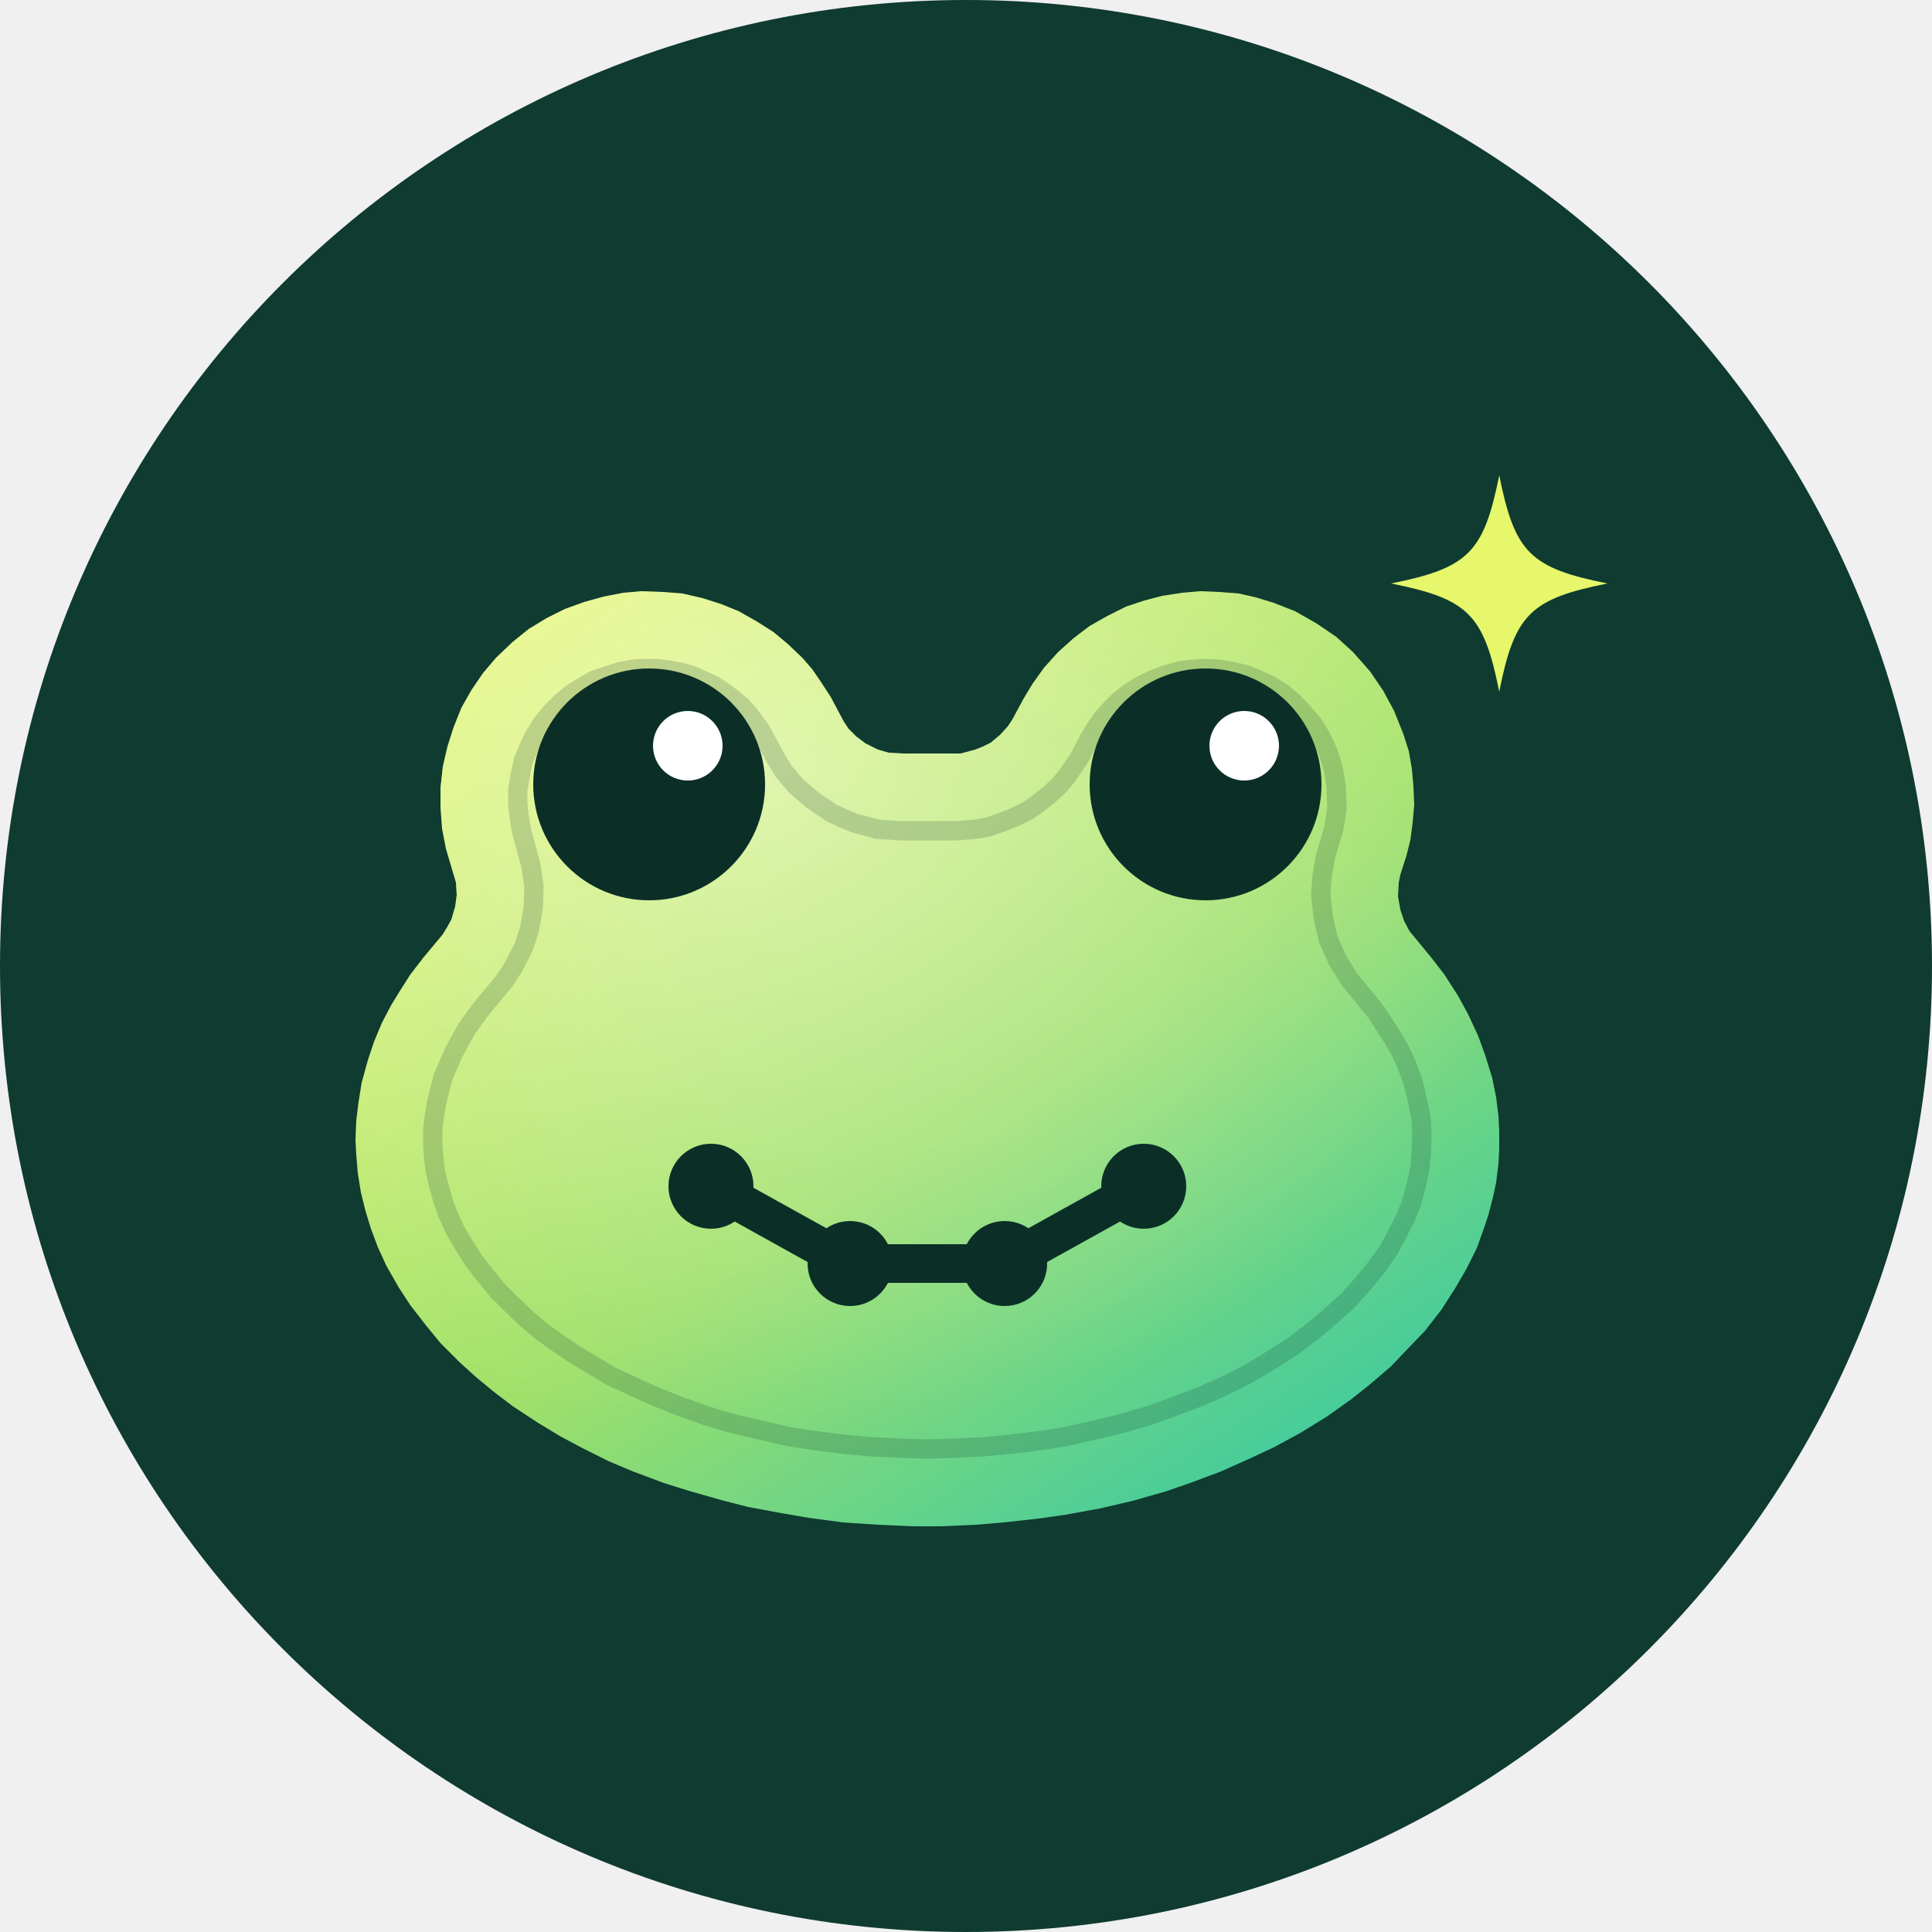
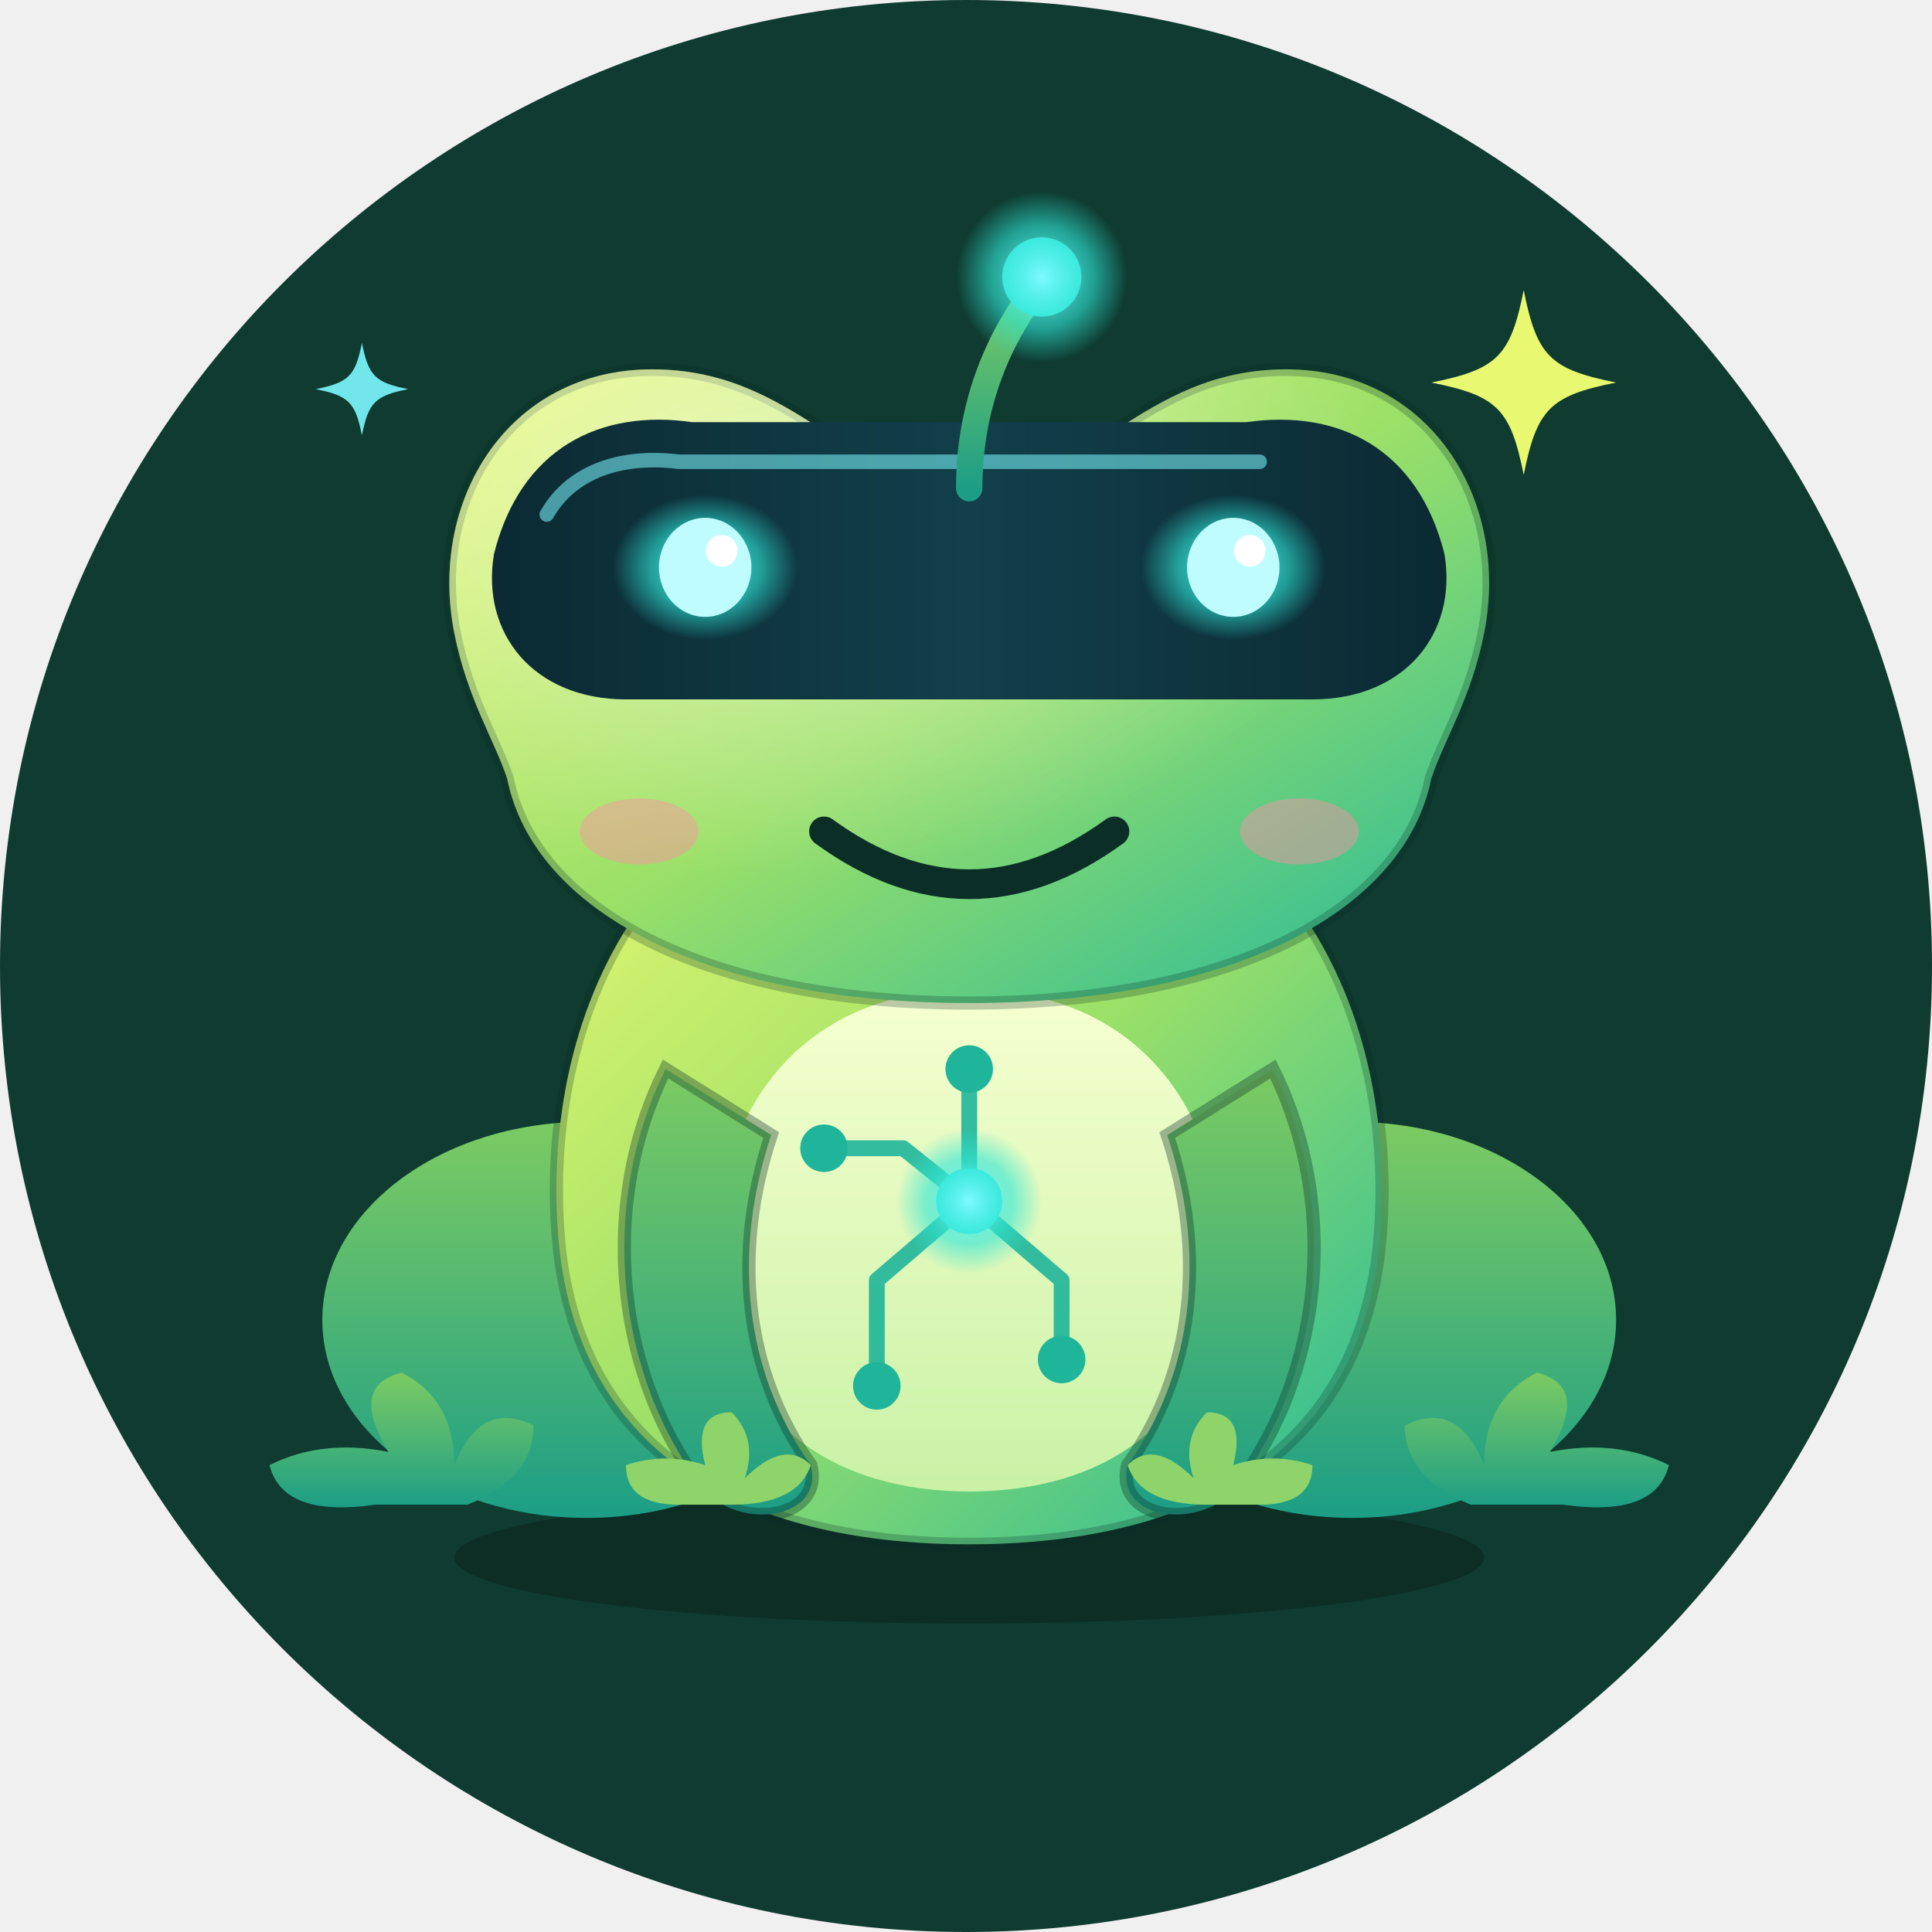
- <svg xmlns="http://www.w3.org/2000/svg" viewBox="0 0 200 200">
+ <svg xmlns="http://www.w3.org/2000/svg" viewBox="0 0 240 240">
  <defs>
-     <linearGradient id="hg" x1="0.1" y1="0" x2="0.9" y2="1">
-       <stop offset="0" stop-color="#E6F76B" />
-       <stop offset=".55" stop-color="#9FE06A" />
-       <stop offset="1" stop-color="#2FC7A8" />
+     <linearGradient id="skin" x1="0" y1="0" x2="1" y2="1">
+       <stop offset="0" stop-color="#E8F870" />
+       <stop offset=".5" stop-color="#9BE068" />
+       <stop offset="1" stop-color="#22B89C" />
    </linearGradient>
-     <radialGradient id="shine" cx=".35" cy=".2" r=".7">
-       <stop offset="0" stop-color="#fff" stop-opacity=".45" />
+     <linearGradient id="skinD" x1="0" y1="0" x2="0" y2="1">
+       <stop offset="0" stop-color="#7CCB62" />
+       <stop offset="1" stop-color="#1C9E86" />
+     </linearGradient>
+     <linearGradient id="belly" x1="0" y1="0" x2="0" y2="1">
+       <stop offset="0" stop-color="#F6FFD0" />
+       <stop offset="1" stop-color="#C9F2A6" />
+     </linearGradient>
+     <linearGradient id="visor" x1="0" y1="0" x2="1" y2="0">
+       <stop offset="0" stop-color="#0B2A33" />
+       <stop offset=".5" stop-color="#123F4A" />
+       <stop offset="1" stop-color="#0B2A33" />
+     </linearGradient>
+     <radialGradient id="glow" cx=".5" cy=".5" r=".5">
+       <stop offset="0" stop-color="#7DF9FF" />
+       <stop offset=".6" stop-color="#2EE6D6" stop-opacity=".6" />
+       <stop offset="1" stop-color="#2EE6D6" stop-opacity="0" />
+     </radialGradient>
+     <radialGradient id="shine" cx=".3" cy=".2" r=".6">
+       <stop offset="0" stop-color="#fff" stop-opacity=".55" />
      <stop offset="1" stop-color="#fff" stop-opacity="0" />
    </radialGradient>
  </defs>
-   <circle cx="100" cy="100" r="100" fill="#0F3B30" />
-   <g transform="translate(16 22) scale(.8)">
-     <path d="M37.7 82.3 39 86.7 39.1 88.3 38.9 89.8 38.4 91.5 37.9 92.4 37.3 93.4 34.8 96.4 33.1 98.6 31.7 100.8 30.6 102.6 29.4 104.9 28.4 107.3 27.6 109.7 26.8 112.6 26.4 115.1 26.1 117.5 26 120 26.1 121.9 26.3 124.3 26.7 126.8 27.3 129.2 28 131.5 28.9 133.9 30 136.3 31.6 139.1 33.1 141.4 35.2 144.1 37 146.3 39.5 148.8 41.6 150.7 43.9 152.6 46.4 154.5 49.6 156.6 52.4 158.3 55.2 159.8 58.8 161.6 61.9 162.9 65.9 164.4 69.1 165.4 73.3 166.6 76.8 167.5 81.1 168.3 84.6 168.9 89.1 169.5 93.6 169.8 98.1 170 101.8 170 106.3 169.8 109.9 169.5 114.4 169 117.9 168.5 122.3 167.7 126.6 166.7 130.8 165.5 134 164.4 138 162.9 141.8 161.2 144.8 159.8 148.3 157.9 151.7 155.8 154.8 153.6 157.2 151.7 160 149.3 162 147.2 164.4 144.7 166.5 142 168.3 139.2 169.7 136.8 171.1 134 172 131.5 172.6 129.7 173.2 127.4 173.6 125.5 173.9 123.1 174 121.2 174 118.8 173.9 116.9 173.6 114.5 173.1 112 172.2 109.1 171.3 106.6 170 103.8 168.7 101.4 166.9 98.6 165.2 96.4 162.4 93 161.7 91.7 161.2 90.2 160.9 88.5 161 86.7 161.2 85.7 162 83.2 162.5 81.2 162.8 78.9 163 76.6 162.9 74.3 162.7 72 162.3 69.7 161.6 67.5 160.4 64.5 159 61.9 157.3 59.4 155.1 56.9 152.9 54.9 150.4 53.2 147.6 51.6 144.8 50.5 142.5 49.8 140.3 49.3 137.7 49.1 135.3 49 133 49.2 130.4 49.6 128.1 50.2 125.7 51 123.3 52.2 121 53.5 118.9 55.1 116.9 56.9 115.1 58.9 113.6 61 112.4 63 111 65.6 110.4 66.5 109.4 67.6 108.2 68.6 107.2 69.1 106.2 69.5 104.3 70 96.8 70 95 69.9 93.6 69.5 92 68.7 90.8 67.8 89.8 66.8 89.2 65.9 87.5 62.7 86.2 60.7 85.1 59.1 83.8 57.6 81.9 55.8 80.1 54.3 77.9 52.9 75.6 51.6 73.4 50.7 70.9 49.9 68.3 49.3 65.7 49.1 63 49 60.7 49.2 58.1 49.7 55.6 50.4 53.1 51.3 50.7 52.5 48.4 53.9 46.3 55.6 44.2 57.6 42.5 59.6 41 61.8 39.7 64.1 38.7 66.6 37.9 69.1 37.3 71.7 37 74.4 37 77 37.2 79.7Z" fill="url(#hg)" />
-     <path d="M37.7 82.3 39 86.7 39.1 88.3 38.9 89.8 38.4 91.5 37.9 92.4 37.3 93.4 34.8 96.4 33.1 98.6 31.7 100.8 30.6 102.6 29.4 104.9 28.4 107.3 27.6 109.7 26.8 112.6 26.4 115.1 26.1 117.5 26 120 26.1 121.9 26.3 124.3 26.7 126.8 27.3 129.2 28 131.5 28.9 133.9 30 136.3 31.6 139.1 33.1 141.4 35.2 144.1 37 146.3 39.5 148.8 41.6 150.7 43.9 152.6 46.4 154.5 49.6 156.6 52.4 158.3 55.2 159.8 58.8 161.6 61.9 162.9 65.9 164.4 69.1 165.4 73.3 166.6 76.8 167.5 81.1 168.3 84.6 168.9 89.1 169.5 93.6 169.8 98.1 170 101.8 170 106.3 169.8 109.9 169.5 114.4 169 117.9 168.5 122.3 167.7 126.6 166.7 130.8 165.5 134 164.4 138 162.9 141.8 161.2 144.8 159.8 148.3 157.9 151.7 155.8 154.8 153.6 157.2 151.7 160 149.3 162 147.2 164.4 144.7 166.5 142 168.3 139.2 169.7 136.8 171.1 134 172 131.5 172.6 129.7 173.2 127.4 173.6 125.5 173.9 123.1 174 121.2 174 118.8 173.9 116.9 173.6 114.5 173.1 112 172.2 109.1 171.3 106.6 170 103.8 168.7 101.4 166.9 98.6 165.2 96.4 162.4 93 161.7 91.7 161.2 90.2 160.9 88.5 161 86.7 161.2 85.7 162 83.2 162.5 81.2 162.8 78.9 163 76.6 162.9 74.3 162.7 72 162.3 69.7 161.6 67.5 160.4 64.5 159 61.9 157.3 59.4 155.1 56.9 152.9 54.9 150.4 53.2 147.6 51.6 144.8 50.5 142.5 49.8 140.3 49.3 137.7 49.1 135.3 49 133 49.2 130.4 49.6 128.1 50.2 125.7 51 123.3 52.2 121 53.5 118.9 55.1 116.9 56.9 115.1 58.9 113.6 61 112.4 63 111 65.6 110.4 66.5 109.4 67.6 108.2 68.6 107.2 69.1 106.2 69.5 104.3 70 96.8 70 95 69.9 93.6 69.5 92 68.7 90.8 67.8 89.8 66.8 89.2 65.9 87.5 62.7 86.2 60.7 85.1 59.1 83.8 57.6 81.9 55.8 80.1 54.3 77.9 52.9 75.6 51.6 73.4 50.7 70.9 49.9 68.3 49.3 65.7 49.1 63 49 60.7 49.2 58.1 49.7 55.6 50.4 53.1 51.3 50.7 52.5 48.4 53.9 46.3 55.6 44.2 57.6 42.5 59.6 41 61.8 39.7 64.1 38.7 66.6 37.9 69.1 37.3 71.7 37 74.4 37 77 37.2 79.7Z" fill="url(#shine)" />
-     <path d="M47.5 80.1 48.7 84.5 49.1 87.3 49 90 48.5 92.8 47.7 95.2 46.4 97.7 45.3 99.4 42.3 103 40.4 105.6 38.7 108.7 37.4 111.7 36.9 113.5 36.5 115.2 36.2 116.9 36 118.7 36 120.4 36.1 122.1 36.3 123.9 36.7 125.6 37.3 127.8 37.9 129.5 38.9 131.7 39.9 133.4 41.3 135.6 42.6 137.3 44.4 139.5 46 141.1 48.2 143.2 50.1 144.8 52.2 146.3 54.4 147.8 59.1 150.6 64.3 153 67.8 154.4 71.4 155.7 75.1 156.8 78.2 157.5 82.1 158.4 85.3 158.9 89.3 159.4 92.6 159.7 96.7 159.9 100 160 103.3 159.9 107.4 159.7 110.6 159.4 114.7 158.9 117.9 158.4 121.8 157.5 124.8 156.8 128.6 155.7 132.2 154.4 135.6 153.1 138.3 151.9 141.5 150.3 144.5 148.5 147.3 146.7 149.8 144.8 152.2 142.8 154.4 140.8 156.3 138.7 158.1 136.5 159.6 134.4 160.8 132.2 161.9 130 162.6 128.3 163.2 126.1 163.7 123.9 163.9 121.8 164 119.6 163.9 117.4 163.5 115.3 163.1 113.5 162.6 111.8 161.9 110 161.1 108.3 160.1 106.6 158.1 103.5 154.6 99.2 153.1 96.8 151.9 94.1 151.5 92.5 151.2 91 150.9 88.2 151.1 85.7 151.5 83.4 152.6 79.7 153 77.1 152.9 74.4 152.7 72.9 152.4 71.5 151.8 69.7 150.9 67.8 149.9 66.2 148.7 64.8 147.4 63.4 146 62.2 144.4 61.2 142.7 60.4 141.2 59.8 139.5 59.4 137.9 59.1 136 59 134.4 59.1 132.7 59.3 130.9 59.8 129.3 60.4 127.6 61.2 126.2 62.1 124.9 63.1 123.7 64.3 122.7 65.4 121.8 66.7 121 68 119.6 70.7 118 73 117 74.2 115.8 75.3 114.3 76.5 113 77.4 111.4 78.2 109.6 78.9 107.9 79.5 106.3 79.8 103.7 80 96.5 80 93.5 79.8 90.6 79 89.1 78.4 87.6 77.7 85.1 76 83 74.2 81.4 72.3 80.3 70.5 78.5 67.1 76.9 64.9 75.9 63.8 74.8 62.9 73.6 62 72.4 61.2 71.1 60.6 69.5 59.9 68.1 59.5 66.5 59.2 64.9 59 63.4 59 61.9 59.1 60.3 59.4 58.7 59.9 56.9 60.5 55.5 61.3 53.9 62.3 52.6 63.4 51.3 64.7 50.1 66.2 49.1 67.8 48.4 69.3 47.7 71 47.3 72.9 47 74.7 47 76.6 47.2 78.3Z" fill="none" stroke="#0B2F27" stroke-opacity=".18" stroke-width="2.5" />
-     <circle cx="64" cy="74" r="15" fill="#0B2F27" />
-     <circle cx="136" cy="74" r="15" fill="#0B2F27" />
-     <circle cx="69" cy="69" r="4.5" fill="#fff" />
-     <circle cx="141" cy="69" r="4.5" fill="#fff" />
-     <path d="M72 126 L90 136 L110 136 L128 126" fill="none" stroke="#0B2F27" stroke-width="5" stroke-linecap="round" stroke-linejoin="round" />
-     <circle cx="72" cy="126" r="5.5" fill="#0B2F27" />
-     <circle cx="90" cy="136" r="5.5" fill="#0B2F27" />
-     <circle cx="110" cy="136" r="5.5" fill="#0B2F27" />
-     <circle cx="128" cy="126" r="5.5" fill="#0B2F27" />
-     <path d="M174 34 C176 44 178 46 188 48 C178 50 176 52 174 62 C172 52 170 50 160 48 C170 46 172 44 174 34Z" fill="#E6F76B" />
+   <circle cx="120" cy="120" r="120" fill="#0F3B30" />
+   <g transform="translate(22 18) scale(.82)">
+     <ellipse cx="120" cy="214" rx="78" ry="10" fill="#000" opacity=".22" />
+     <ellipse cx="62" cy="178" rx="40" ry="30" fill="url(#skinD)" />
+     <ellipse cx="178" cy="178" rx="40" ry="30" fill="url(#skinD)" />
+     <path d="M30 206 q-14 2 -16 -6 q8 -4 18 -2 q-6 -10 2 -12 q8 4 8 14 q4 -10 12 -6 q0 8 -10 12z" fill="url(#skinD)" />
+     <path d="M210 206 q14 2 16 -6 q-8 -4 -18 -2 q6 -10 -2 -12 q-8 4 -8 14 q-4 -10 -12 -6 q0 8 10 12z" fill="url(#skinD)" />
+     <path d="M120 92 C168 92 186 132 182 168 C178 200 152 212 120 212 C88 212 62 200 58 168 C54 132 72 92 120 92Z" fill="url(#skin)" stroke="#0B2F27" stroke-opacity=".25" stroke-width="2" />
+     <path d="M120 128 C148 128 160 150 158 172 C156 194 140 204 120 204 C100 204 84 194 82 172 C80 150 92 128 120 128Z" fill="url(#belly)" />
+     <g fill="none" stroke="#1FB59A" stroke-width="2.4" stroke-linecap="round" stroke-linejoin="round" opacity=".9">
+       <path d="M120 140 V160 L106 172 V188" />
+       <path d="M120 160 L134 172 V184" />
+       <path d="M98 152 H110 L120 160" />
+     </g>
+     <g fill="#1FB59A">
+       <circle cx="120" cy="140" r="3.6" />
+       <circle cx="106" cy="188" r="3.6" />
+       <circle cx="134" cy="184" r="3.6" />
+       <circle cx="98" cy="152" r="3.6" />
+     </g>
+     <circle cx="120" cy="160" r="5" fill="#2EE6D6" />
+     <circle cx="120" cy="160" r="11" fill="url(#glow)" />
+     <path d="M74 140 C64 160 66 186 80 204 C86 210 98 208 96 200 C86 186 84 168 90 150Z" fill="url(#skinD)" stroke="#0B2F27" stroke-opacity=".35" stroke-width="2" />
+     <path d="M166 140 C176 160 174 186 160 204 C154 210 142 208 144 200 C154 186 156 168 150 150Z" fill="url(#skinD)" stroke="#0B2F27" stroke-opacity=".35" stroke-width="2" />
+     <path d="M76 206 q-8 0 -8 -6 q6 -2 12 0 q-2 -8 4 -8 q4 4 2 10 q6 -6 10 -2 q-2 6 -12 6z" fill="#8FD46A" />
+     <path d="M164 206 q8 0 8 -6 q-6 -2 -12 0 q2 -8 -4 -8 q-4 4 -2 10 q-6 -6 -10 -2 q2 6 12 6z" fill="#8FD46A" />
+     <path d="M120 52 C138 52 146 34 168 34 C190 34 202 54 198 74 C196 84 192 90 190 96 C186 116 160 130 120 130 C80 130 54 116 50 96 C48 90 44 84 42 74 C38 54 50 34 72 34 C94 34 102 52 120 52Z" fill="url(#skin)" stroke="#0B2F27" stroke-opacity=".25" stroke-width="2" />
+     <path d="M120 52 C138 52 146 34 168 34 C190 34 202 54 198 74 C196 84 192 90 190 96 C186 116 160 130 120 130 C80 130 54 116 50 96 C48 90 44 84 42 74 C38 54 50 34 72 34 C94 34 102 52 120 52Z" fill="url(#shine)" />
+     <path d="M48 62 C52 46 64 40 78 42 L162 42 C176 40 188 46 192 62 C194 74 186 84 172 84 L68 84 C54 84 46 74 48 62Z" fill="url(#visor)" />
+     <path d="M56 56 C60 49 68 47 76 48 L164 48" fill="none" stroke="#7DF9FF" stroke-width="2.2" stroke-linecap="round" opacity=".55" />
+     <ellipse cx="80" cy="64" rx="14" ry="11" fill="url(#glow)" />
+     <ellipse cx="160" cy="64" rx="14" ry="11" fill="url(#glow)" />
+     <ellipse cx="80" cy="64" rx="7" ry="7.5" fill="#BFFCFF" />
+     <ellipse cx="160" cy="64" rx="7" ry="7.5" fill="#BFFCFF" />
+     <circle cx="82.5" cy="61.5" r="2.4" fill="#fff" />
+     <circle cx="162.5" cy="61.5" r="2.4" fill="#fff" />
+     <ellipse cx="70" cy="104" rx="9" ry="5" fill="#FF8FA3" opacity=".45" />
+     <ellipse cx="170" cy="104" rx="9" ry="5" fill="#FF8FA3" opacity=".45" />
+     <path d="M98 104 Q120 120 142 104" fill="none" stroke="#0B2F27" stroke-width="4.5" stroke-linecap="round" />
+     <path d="M120 52 C120 40 124 30 130 22" fill="none" stroke="url(#skinD)" stroke-width="4" stroke-linecap="round" />
+     <circle cx="131" cy="20" r="6" fill="#2EE6D6" />
+     <circle cx="131" cy="20" r="13" fill="url(#glow)" />
+     <path d="M204 22 C206 32 208 34 218 36 C208 38 206 40 204 50 C202 40 200 38 190 36 C200 34 202 32 204 22Z" fill="#E8F870" />
+     <path d="M28 30 C29 35 30 36 35 37 C30 38 29 39 28 44 C27 39 26 38 21 37 C26 36 27 35 28 30Z" fill="#7DF9FF" opacity=".9" />
  </g>
</svg>
